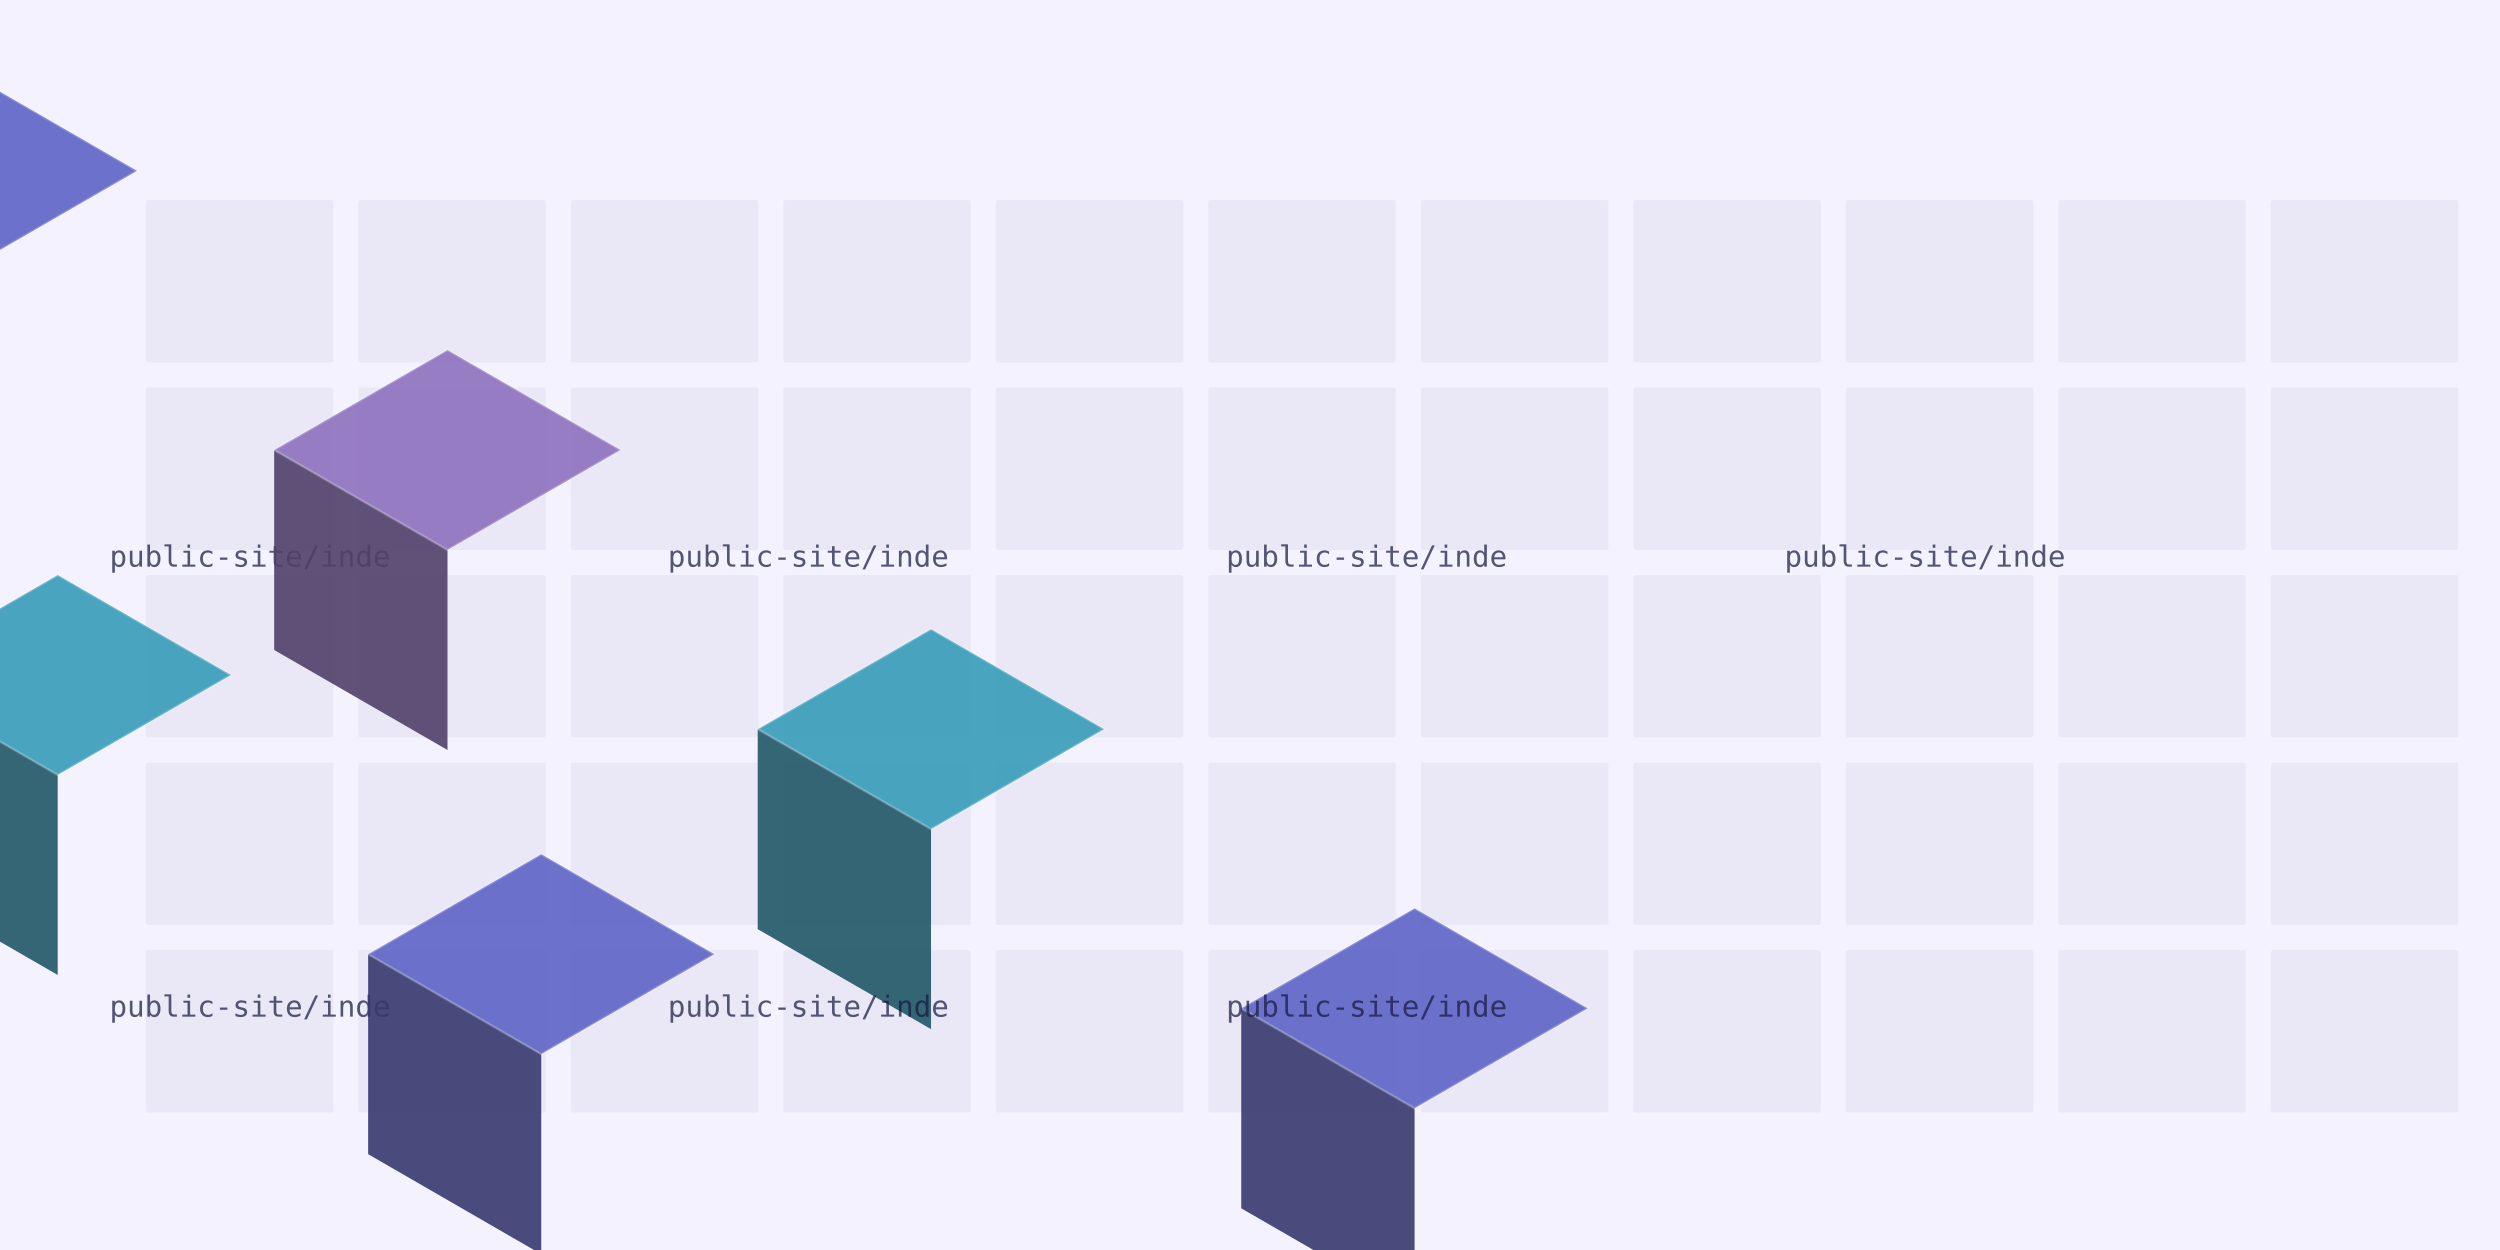
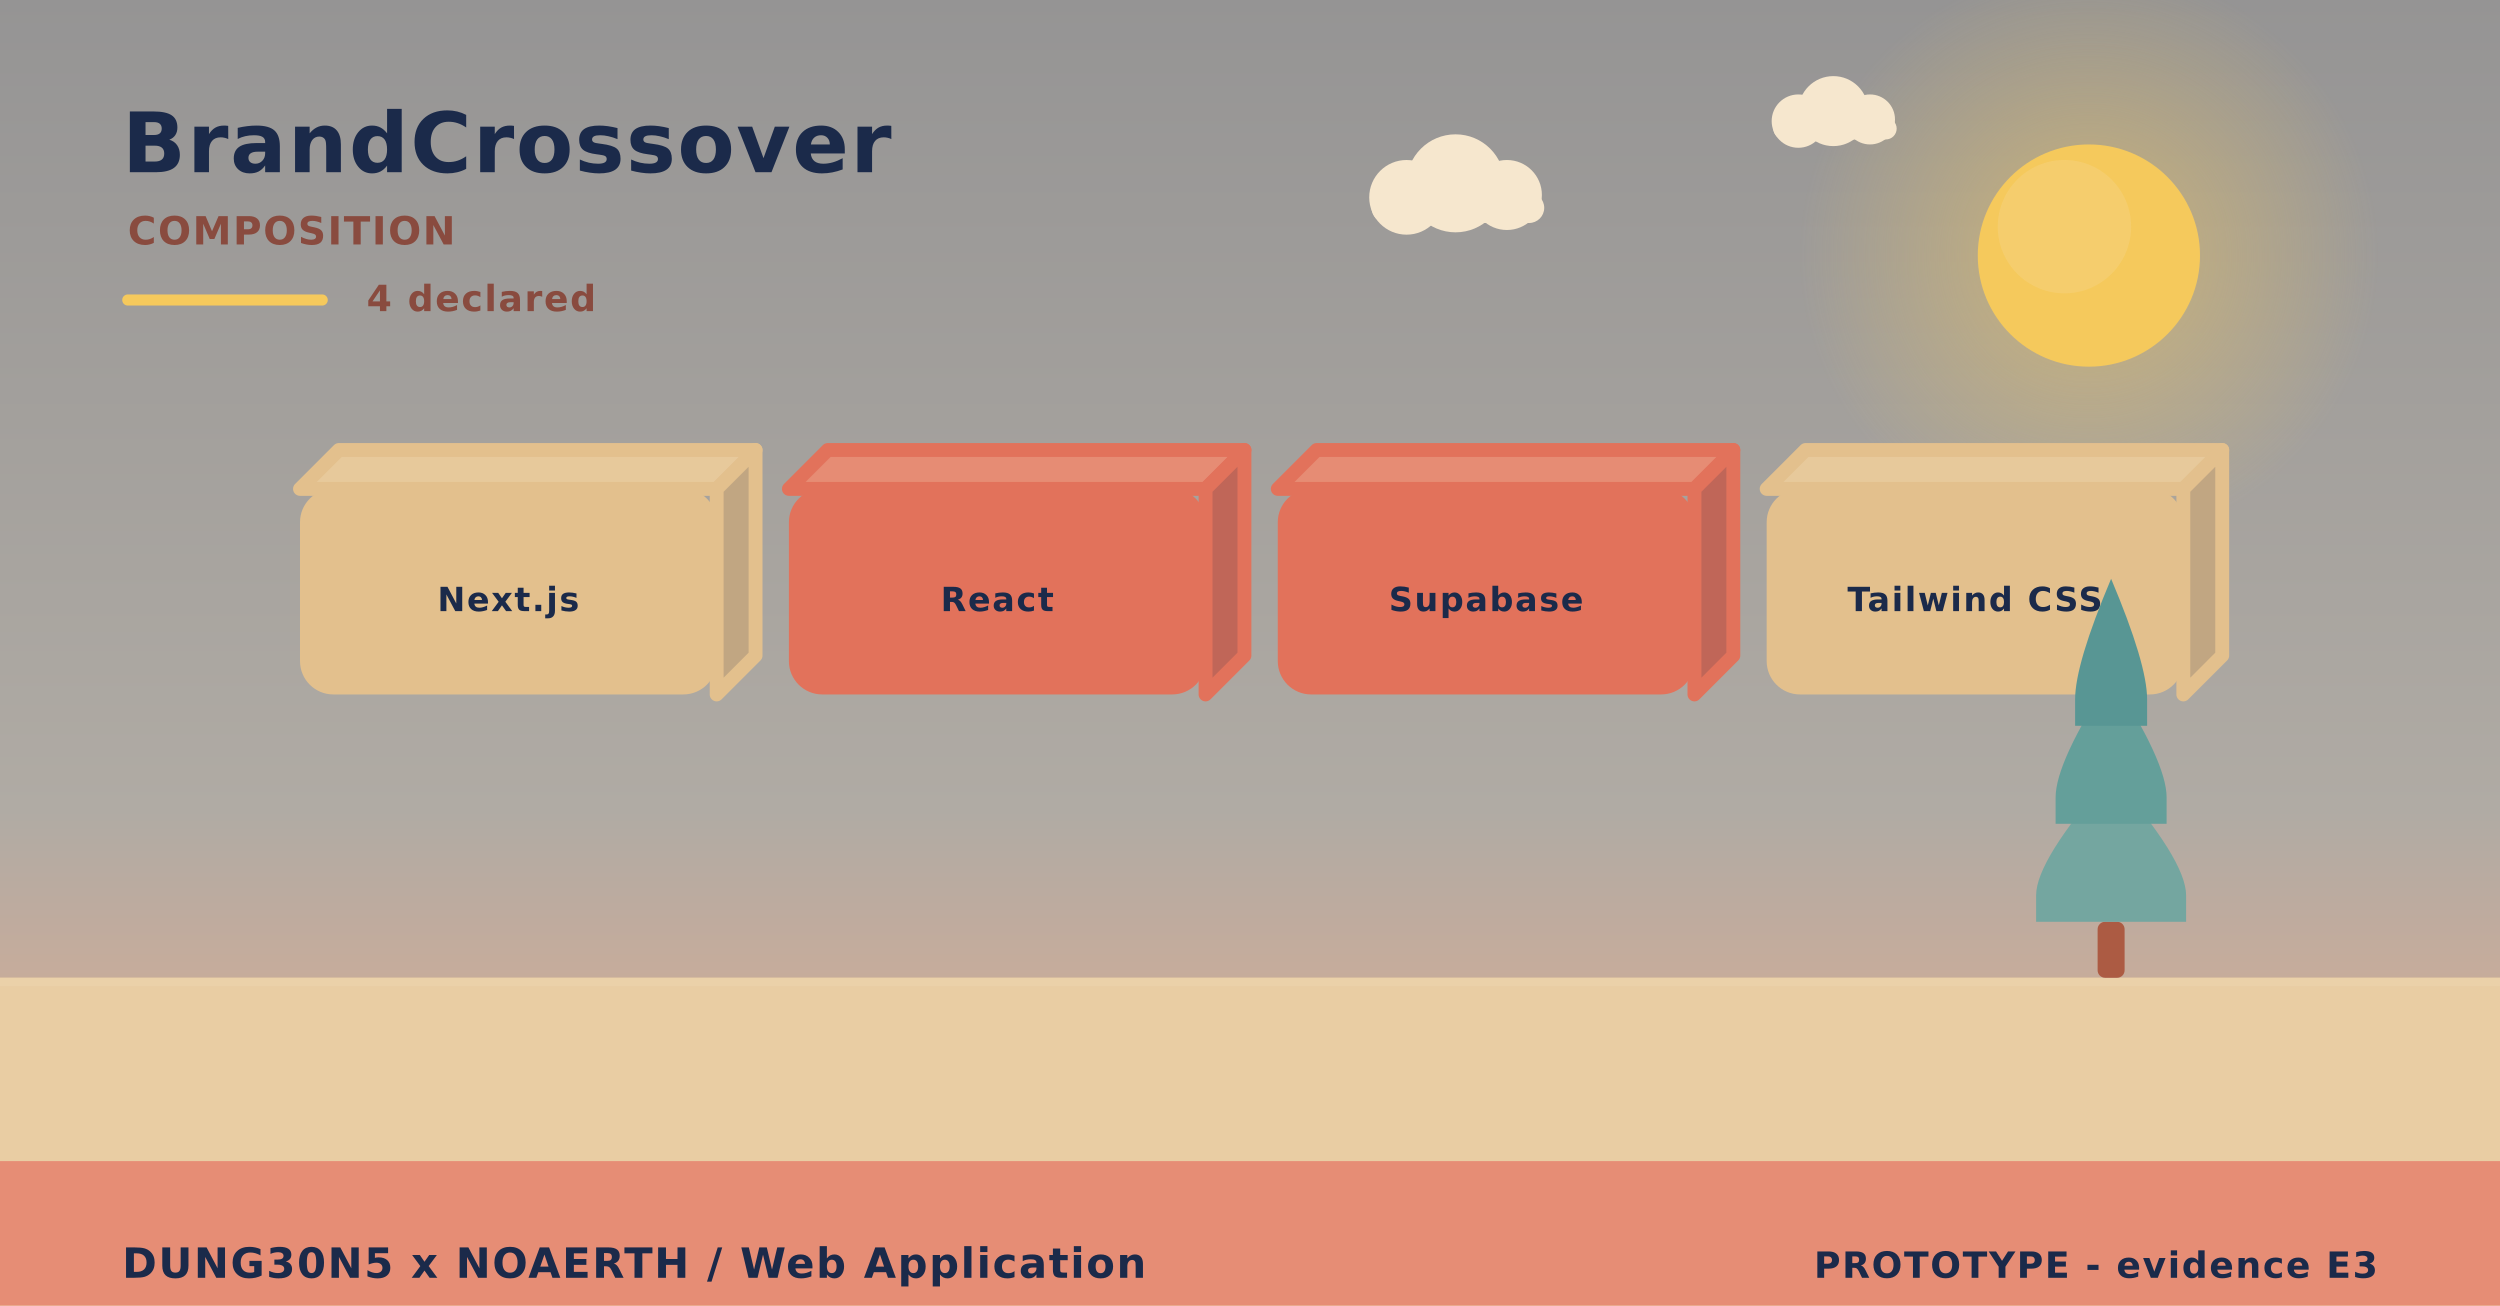
- <svg xmlns="http://www.w3.org/2000/svg" viewBox="0 0 1200 600" width="1200" height="600" role="img" aria-label="BrandCrossover component map">
-   <rect width="1200" height="600" fill="#f4f2ff" />
-   <defs>
-     <linearGradient id="gc" x1="0" y1="0" x2="1" y2="1">
-       <stop offset="0%" stop-color="#6166c7" />
-       <stop offset="100%" stop-color="#8f73be" />
-     </linearGradient>
-   </defs>
-   <rect x="70.00" y="96.00" width="90.00" height="78.00" rx="1.20" fill="#171a40" opacity="0.05" />
-   <rect x="172.00" y="96.00" width="90.00" height="78.00" rx="1.20" fill="#171a40" opacity="0.05" />
-   <rect x="274.00" y="96.00" width="90.00" height="78.00" rx="1.20" fill="#171a40" opacity="0.05" />
-   <rect x="376.00" y="96.00" width="90.00" height="78.00" rx="1.20" fill="#171a40" opacity="0.05" />
-   <rect x="478.00" y="96.00" width="90.00" height="78.00" rx="1.20" fill="#171a40" opacity="0.05" />
-   <rect x="580.00" y="96.00" width="90.00" height="78.00" rx="1.20" fill="#171a40" opacity="0.05" />
-   <rect x="682.00" y="96.00" width="90.00" height="78.00" rx="1.20" fill="#171a40" opacity="0.05" />
-   <rect x="784.00" y="96.00" width="90.00" height="78.00" rx="1.20" fill="#171a40" opacity="0.05" />
-   <rect x="886.00" y="96.00" width="90.00" height="78.00" rx="1.20" fill="#171a40" opacity="0.05" />
-   <rect x="988.00" y="96.00" width="90.00" height="78.00" rx="1.20" fill="#171a40" opacity="0.05" />
-   <rect x="1090.00" y="96.00" width="90.00" height="78.00" rx="1.20" fill="#171a40" opacity="0.05" />
-   <rect x="70.00" y="186.00" width="90.00" height="78.00" rx="1.20" fill="#171a40" opacity="0.05" />
-   <rect x="172.00" y="186.00" width="90.00" height="78.00" rx="1.20" fill="#171a40" opacity="0.05" />
-   <rect x="274.00" y="186.00" width="90.00" height="78.00" rx="1.20" fill="#171a40" opacity="0.05" />
-   <rect x="376.00" y="186.00" width="90.00" height="78.00" rx="1.20" fill="#171a40" opacity="0.05" />
-   <rect x="478.00" y="186.00" width="90.00" height="78.00" rx="1.20" fill="#171a40" opacity="0.05" />
-   <rect x="580.00" y="186.00" width="90.00" height="78.00" rx="1.20" fill="#171a40" opacity="0.05" />
-   <rect x="682.00" y="186.00" width="90.00" height="78.00" rx="1.20" fill="#171a40" opacity="0.05" />
-   <rect x="784.00" y="186.00" width="90.00" height="78.00" rx="1.20" fill="#171a40" opacity="0.05" />
-   <rect x="886.00" y="186.00" width="90.00" height="78.00" rx="1.20" fill="#171a40" opacity="0.05" />
-   <rect x="988.00" y="186.00" width="90.00" height="78.00" rx="1.20" fill="#171a40" opacity="0.05" />
-   <rect x="1090.00" y="186.00" width="90.00" height="78.00" rx="1.20" fill="#171a40" opacity="0.05" />
-   <rect x="70.00" y="276.00" width="90.00" height="78.00" rx="1.20" fill="#171a40" opacity="0.05" />
-   <rect x="172.00" y="276.00" width="90.00" height="78.00" rx="1.20" fill="#171a40" opacity="0.05" />
-   <rect x="274.00" y="276.00" width="90.00" height="78.00" rx="1.20" fill="#171a40" opacity="0.05" />
-   <rect x="376.00" y="276.00" width="90.00" height="78.00" rx="1.20" fill="#171a40" opacity="0.05" />
-   <rect x="478.00" y="276.00" width="90.00" height="78.00" rx="1.20" fill="#171a40" opacity="0.05" />
-   <rect x="580.00" y="276.00" width="90.00" height="78.00" rx="1.20" fill="#171a40" opacity="0.05" />
-   <rect x="682.00" y="276.00" width="90.00" height="78.00" rx="1.20" fill="#171a40" opacity="0.05" />
-   <rect x="784.00" y="276.00" width="90.00" height="78.00" rx="1.20" fill="#171a40" opacity="0.05" />
-   <rect x="886.00" y="276.00" width="90.00" height="78.00" rx="1.20" fill="#171a40" opacity="0.05" />
-   <rect x="988.00" y="276.00" width="90.00" height="78.00" rx="1.20" fill="#171a40" opacity="0.05" />
-   <rect x="1090.00" y="276.00" width="90.00" height="78.00" rx="1.20" fill="#171a40" opacity="0.05" />
-   <rect x="70.00" y="366.00" width="90.00" height="78.00" rx="1.20" fill="#171a40" opacity="0.05" />
-   <rect x="172.00" y="366.00" width="90.00" height="78.00" rx="1.20" fill="#171a40" opacity="0.05" />
-   <rect x="274.00" y="366.00" width="90.00" height="78.00" rx="1.20" fill="#171a40" opacity="0.05" />
-   <rect x="376.00" y="366.00" width="90.00" height="78.00" rx="1.20" fill="#171a40" opacity="0.05" />
-   <rect x="478.00" y="366.00" width="90.00" height="78.00" rx="1.20" fill="#171a40" opacity="0.05" />
-   <rect x="580.00" y="366.00" width="90.00" height="78.00" rx="1.20" fill="#171a40" opacity="0.05" />
-   <rect x="682.00" y="366.00" width="90.00" height="78.00" rx="1.20" fill="#171a40" opacity="0.05" />
-   <rect x="784.00" y="366.00" width="90.00" height="78.00" rx="1.20" fill="#171a40" opacity="0.05" />
-   <rect x="886.00" y="366.00" width="90.00" height="78.00" rx="1.20" fill="#171a40" opacity="0.05" />
-   <rect x="988.00" y="366.00" width="90.00" height="78.00" rx="1.20" fill="#171a40" opacity="0.05" />
-   <rect x="1090.00" y="366.00" width="90.00" height="78.00" rx="1.20" fill="#171a40" opacity="0.05" />
-   <rect x="70.00" y="456.00" width="90.00" height="78.00" rx="1.20" fill="#171a40" opacity="0.05" />
-   <rect x="172.00" y="456.00" width="90.00" height="78.00" rx="1.20" fill="#171a40" opacity="0.05" />
-   <rect x="274.00" y="456.00" width="90.00" height="78.00" rx="1.20" fill="#171a40" opacity="0.05" />
-   <rect x="376.00" y="456.00" width="90.00" height="78.00" rx="1.20" fill="#171a40" opacity="0.05" />
-   <rect x="478.00" y="456.00" width="90.00" height="78.00" rx="1.20" fill="#171a40" opacity="0.05" />
-   <rect x="580.00" y="456.00" width="90.00" height="78.00" rx="1.20" fill="#171a40" opacity="0.05" />
-   <rect x="682.00" y="456.00" width="90.00" height="78.00" rx="1.20" fill="#171a40" opacity="0.05" />
-   <rect x="784.00" y="456.00" width="90.00" height="78.00" rx="1.20" fill="#171a40" opacity="0.05" />
-   <rect x="886.00" y="456.00" width="90.00" height="78.00" rx="1.20" fill="#171a40" opacity="0.05" />
-   <rect x="988.00" y="456.00" width="90.00" height="78.00" rx="1.20" fill="#171a40" opacity="0.05" />
-   <rect x="1090.00" y="456.00" width="90.00" height="78.00" rx="1.20" fill="#171a40" opacity="0.05" />
-   <g transform="rotate(0 120 140)">
-     <polygon points="-17.3,34.0 65.8,82.0 -17.3,130.0 -100.5,82.0" fill="#6166c7" opacity="0.92" />
-     <polygon points="-100.5,82.0 -17.3,130.0 -17.3,226.0 -100.5,178.0" fill="#35386d" opacity="0.9" />
-     <polygon points="-17.3,34.0 65.8,82.0 -17.3,130.0 -100.5,82.0" fill="none" stroke="rgba(255,255,255,0.220)" stroke-width="1.2" />
-     <animateTransform attributeName="transform" type="rotate" values="-32.0 0.00 0.00 0.0 0.00 0.00" dur="7.6s" begin="0.0s" repeatCount="indefinite" />
+ <svg xmlns="http://www.w3.org/2000/svg" width="900" height="470" viewBox="0 0 900 470" role="img" aria-label="BrandCrossover - how it is composed">
+   <linearGradient id="skyc" x1="0" y1="0" x2="0" y2="1">
+     <stop offset="0" stop-color="#959494" />
+     <stop offset="0.62" stop-color="#b0aba4" />
+     <stop offset="1" stop-color="#f3ad8a" />
+   </linearGradient>
+   <rect width="900" height="470" fill="url(#skyc)" />
+   <radialGradient id="sunc">
+     <stop offset="0.35" stop-color="#f5c95c" stop-opacity="0.34" />
+     <stop offset="1" stop-color="#f5c95c" stop-opacity="0" />
+   </radialGradient>
+   <circle cx="752" cy="92" r="104" fill="url(#sunc)" />
+   <circle cx="752" cy="92" r="40" fill="#f5c95c" />
+   <circle cx="743.2" cy="81.6" r="24" fill="#f5d27e" opacity="0.5" />
+   <g>
+     <circle cx="524" cy="66" r="17.64" fill="#f6e7ce" />
+     <circle cx="506.36" cy="71.04" r="13.44" fill="#f6e7ce" />
+     <circle cx="542.48" cy="70.2" r="12.6" fill="#f6e7ce" />
+     <rect x="493.76" y="69.36" width="62.16" height="10.92" rx="5.46" fill="#f6e7ce" />
+     <animateTransform attributeName="transform" type="translate" values="0 0;24 0;0 0" dur="36s" begin="0s" repeatCount="indefinite" />
  </g>
-   <text x="120" y="272" font-family="ui-monospace,Menlo,monospace" font-size="14" fill="rgba(23,26,64,0.720)" text-anchor="middle">public-site/inde</text>
-   <g transform="rotate(0 388 140)">
-     <polygon points="214.8,168.0 297.9,216.0 214.8,264.0 131.6,216.0" fill="#8f73be" opacity="0.92" />
-     <polygon points="131.6,216.0 214.8,264.0 214.8,360.0 131.6,312.0" fill="#4f3f68" opacity="0.9" />
-     <polygon points="214.8,168.0 297.9,216.0 214.8,264.0 131.6,216.0" fill="none" stroke="rgba(255,255,255,0.220)" stroke-width="1.2" />
-     <animateTransform attributeName="transform" type="rotate" values="-32.0 0.00 0.00 0.0 0.00 0.00" dur="7.6s" begin="0.4s" repeatCount="indefinite" />
+   <g>
+     <circle cx="660" cy="40" r="12.6" fill="#f6e7ce" />
+     <circle cx="647.4" cy="43.6" r="9.6" fill="#f6e7ce" />
+     <circle cx="673.2" cy="43" r="9" fill="#f6e7ce" />
+     <rect x="638.4" y="42.4" width="44.4" height="7.8" rx="3.9" fill="#f6e7ce" />
+     <animateTransform attributeName="transform" type="translate" values="0 0;-18 0;0 0" dur="46s" begin="3s" repeatCount="indefinite" />
  </g>
-   <text x="388" y="272" font-family="ui-monospace,Menlo,monospace" font-size="14" fill="rgba(23,26,64,0.720)" text-anchor="middle">public-site/inde</text>
-   <g transform="rotate(0 656 140)">
-     <polygon points="446.9,302.0 530.0,350.0 446.9,398.0 363.7,350.0" fill="#3b9dbb" opacity="0.92" />
-     <polygon points="363.7,350.0 446.9,398.0 446.9,494.0 363.7,446.0" fill="#205667" opacity="0.9" />
-     <polygon points="446.9,302.0 530.0,350.0 446.9,398.0 363.7,350.0" fill="none" stroke="rgba(255,255,255,0.220)" stroke-width="1.2" />
-     <animateTransform attributeName="transform" type="rotate" values="-32.0 0.00 0.00 0.0 0.00 0.00" dur="7.6s" begin="0.8s" repeatCount="indefinite" />
+   <rect x="0" y="352" width="900" height="118" fill="#e9cda3" />
+   <rect x="0" y="352" width="900" height="3" fill="#ebd1a9" />
+   <text x="44" y="62" font-family="Verdana,DejaVu Sans,sans-serif" font-size="30" font-weight="700" letter-spacing="0.6" fill="#1b2a4a" text-anchor="start">BrandCrossover</text>
+   <text x="46" y="88" font-family="Verdana,DejaVu Sans,sans-serif" font-size="14" font-weight="700" letter-spacing="0.6" fill="#894b3f" text-anchor="start">COMPOSITION</text>
+   <rect x="44" y="106" width="74" height="4" rx="2" fill="#f5c95c" />
+   <text x="132" y="112" font-family="Verdana,DejaVu Sans,sans-serif" font-size="13" font-weight="700" letter-spacing="0.6" fill="#894b3f" text-anchor="start">4 declared</text>
+   <g>
+     <path d="M108,176 L258,176 L272,162 L122,162 Z" fill="#e7c99b" stroke="#e3c08d" stroke-width="5" stroke-linejoin="round" />
+     <path d="M258,176 L272,162 L272,236 L258,250 Z" fill="#c1a682" stroke="#e3c08d" stroke-width="5" stroke-linejoin="round" />
+     <rect x="108" y="176" width="150" height="74" rx="12" fill="#e3c08d" />
+     <animateTransform attributeName="transform" type="translate" values="0 10;0 0" dur="0.75s" begin="0s" fill="freeze" />
  </g>
-   <text x="656" y="272" font-family="ui-monospace,Menlo,monospace" font-size="14" fill="rgba(23,26,64,0.720)" text-anchor="middle">public-site/inde</text>
-   <g transform="rotate(0 924 140)">
-     <polygon points="679.0,436.0 762.1,484.0 679.0,532.0 595.8,484.0" fill="#6166c7" opacity="0.92" />
-     <polygon points="595.8,484.0 679.0,532.0 679.0,628.0 595.8,580.0" fill="#35386d" opacity="0.9" />
-     <polygon points="679.0,436.0 762.1,484.0 679.0,532.0 595.8,484.0" fill="none" stroke="rgba(255,255,255,0.220)" stroke-width="1.2" />
-     <animateTransform attributeName="transform" type="rotate" values="-32.0 0.00 0.00 0.0 0.00 0.00" dur="7.6s" begin="1.2s" repeatCount="indefinite" />
+   <text x="183" y="220" font-family="Verdana,DejaVu Sans,sans-serif" font-size="12" font-weight="700" letter-spacing="0.6" fill="#1b2a4a" text-anchor="middle">Next.js</text>
+   <g>
+     <path d="M284,176 L434,176 L448,162 L298,162 Z" fill="#e68c74" stroke="#e2725b" stroke-width="5" stroke-linejoin="round" />
+     <path d="M434,176 L448,162 L448,236 L434,250 Z" fill="#c06658" stroke="#e2725b" stroke-width="5" stroke-linejoin="round" />
+     <rect x="284" y="176" width="150" height="74" rx="12" fill="#e2725b" />
+     <animateTransform attributeName="transform" type="translate" values="0 10;0 0" dur="0.75s" begin="0.16s" fill="freeze" />
  </g>
-   <text x="924" y="272" font-family="ui-monospace,Menlo,monospace" font-size="14" fill="rgba(23,26,64,0.720)" text-anchor="middle">public-site/inde</text>
-   <g transform="rotate(0 120 356)">
-     <polygon points="-204.4,142.0 -121.2,190.0 -204.4,238.0 -287.5,190.0" fill="#8f73be" opacity="0.92" />
-     <polygon points="-287.5,190.0 -204.4,238.0 -204.4,334.0 -287.5,286.0" fill="#4f3f68" opacity="0.9" />
-     <polygon points="-204.4,142.0 -121.2,190.0 -204.4,238.0 -287.5,190.0" fill="none" stroke="rgba(255,255,255,0.220)" stroke-width="1.2" />
-     <animateTransform attributeName="transform" type="rotate" values="-32.0 0.00 0.00 0.0 0.00 0.00" dur="7.6s" begin="1.6s" repeatCount="indefinite" />
+   <text x="359" y="220" font-family="Verdana,DejaVu Sans,sans-serif" font-size="12" font-weight="700" letter-spacing="0.6" fill="#1b2a4a" text-anchor="middle">React</text>
+   <g>
+     <path d="M460,176 L610,176 L624,162 L474,162 Z" fill="#e68c74" stroke="#e2725b" stroke-width="5" stroke-linejoin="round" />
+     <path d="M610,176 L624,162 L624,236 L610,250 Z" fill="#c06658" stroke="#e2725b" stroke-width="5" stroke-linejoin="round" />
+     <rect x="460" y="176" width="150" height="74" rx="12" fill="#e2725b" />
+     <animateTransform attributeName="transform" type="translate" values="0 10;0 0" dur="0.75s" begin="0.32s" fill="freeze" />
  </g>
-   <text x="120" y="488" font-family="ui-monospace,Menlo,monospace" font-size="14" fill="rgba(23,26,64,0.720)" text-anchor="middle">public-site/inde</text>
-   <g transform="rotate(0 388 356)">
-     <polygon points="27.7,276.0 110.9,324.0 27.7,372.0 -55.4,324.0" fill="#3b9dbb" opacity="0.92" />
-     <polygon points="-55.4,324.0 27.7,372.0 27.7,468.0 -55.4,420.0" fill="#205667" opacity="0.9" />
-     <polygon points="27.7,276.0 110.9,324.0 27.7,372.0 -55.4,324.0" fill="none" stroke="rgba(255,255,255,0.220)" stroke-width="1.2" />
-     <animateTransform attributeName="transform" type="rotate" values="-32.0 0.00 0.00 0.0 0.00 0.00" dur="7.6s" begin="2.0s" repeatCount="indefinite" />
+   <text x="535" y="220" font-family="Verdana,DejaVu Sans,sans-serif" font-size="12" font-weight="700" letter-spacing="0.6" fill="#1b2a4a" text-anchor="middle">Supabase</text>
+   <g>
+     <path d="M636,176 L786,176 L800,162 L650,162 Z" fill="#e7c99b" stroke="#e3c08d" stroke-width="5" stroke-linejoin="round" />
+     <path d="M786,176 L800,162 L800,236 L786,250 Z" fill="#c1a682" stroke="#e3c08d" stroke-width="5" stroke-linejoin="round" />
+     <rect x="636" y="176" width="150" height="74" rx="12" fill="#e3c08d" />
+     <animateTransform attributeName="transform" type="translate" values="0 10;0 0" dur="0.75s" begin="0.48s" fill="freeze" />
  </g>
-   <text x="388" y="488" font-family="ui-monospace,Menlo,monospace" font-size="14" fill="rgba(23,26,64,0.720)" text-anchor="middle">public-site/inde</text>
-   <g transform="rotate(0 656 356)">
-     <polygon points="259.8,410.0 342.9,458.0 259.8,506.0 176.7,458.0" fill="#6166c7" opacity="0.92" />
-     <polygon points="176.7,458.0 259.8,506.0 259.8,602.0 176.7,554.0" fill="#35386d" opacity="0.9" />
-     <polygon points="259.8,410.0 342.9,458.0 259.8,506.0 176.7,458.0" fill="none" stroke="rgba(255,255,255,0.220)" stroke-width="1.2" />
-     <animateTransform attributeName="transform" type="rotate" values="-32.0 0.00 0.00 0.0 0.00 0.00" dur="7.6s" begin="2.4s" repeatCount="indefinite" />
-   </g>
-   <text x="656" y="488" font-family="ui-monospace,Menlo,monospace" font-size="14" fill="rgba(23,26,64,0.720)" text-anchor="middle">public-site/inde</text>
+   <text x="711" y="220" font-family="Verdana,DejaVu Sans,sans-serif" font-size="12" font-weight="700" letter-spacing="0.6" fill="#1b2a4a" text-anchor="middle">Tailwind CSS</text>
+   <rect x="755.14" y="331.84" width="9.72" height="20.16" rx="2.7" fill="#ac5b43" />
+   <path d="M760,278.92 Q733,309.61 733,322.31 Q733,331.84 733,331.84 L787,331.84 Q787,331.84 787,322.31 Q787,309.61 760,278.92 Z" fill="#74a6a0" />
+   <path d="M760,243.64 Q740.02,274.33 740.02,287.03 Q740.02,296.56 740.02,296.56 L779.98,296.56 Q779.98,296.56 779.98,287.03 Q779.98,274.33 760,243.64 Z" fill="#649f9a" />
+   <path d="M760,208.36 Q747.04,239.05 747.04,251.75 Q747.04,261.28 747.04,261.28 L772.96,261.28 Q772.96,261.28 772.96,251.75 Q772.96,239.05 760,208.36 Z" fill="#589694" />
+   <rect x="0" y="418" width="900" height="52" rx="0" fill="#e68972" opacity="0.94" />
+   <text x="44" y="460" font-family="Verdana,DejaVu Sans,sans-serif" font-size="15" font-weight="700" letter-spacing="0.6" fill="#1b2a4a" text-anchor="start">DUNG30N5 x NOAERTH  /  Web Application</text>
+   <text x="856" y="460" font-family="Verdana,DejaVu Sans,sans-serif" font-size="13" font-weight="700" letter-spacing="0.6" fill="#1b2a4a" text-anchor="end">PROTOTYPE  -  evidence E3</text>
</svg>
